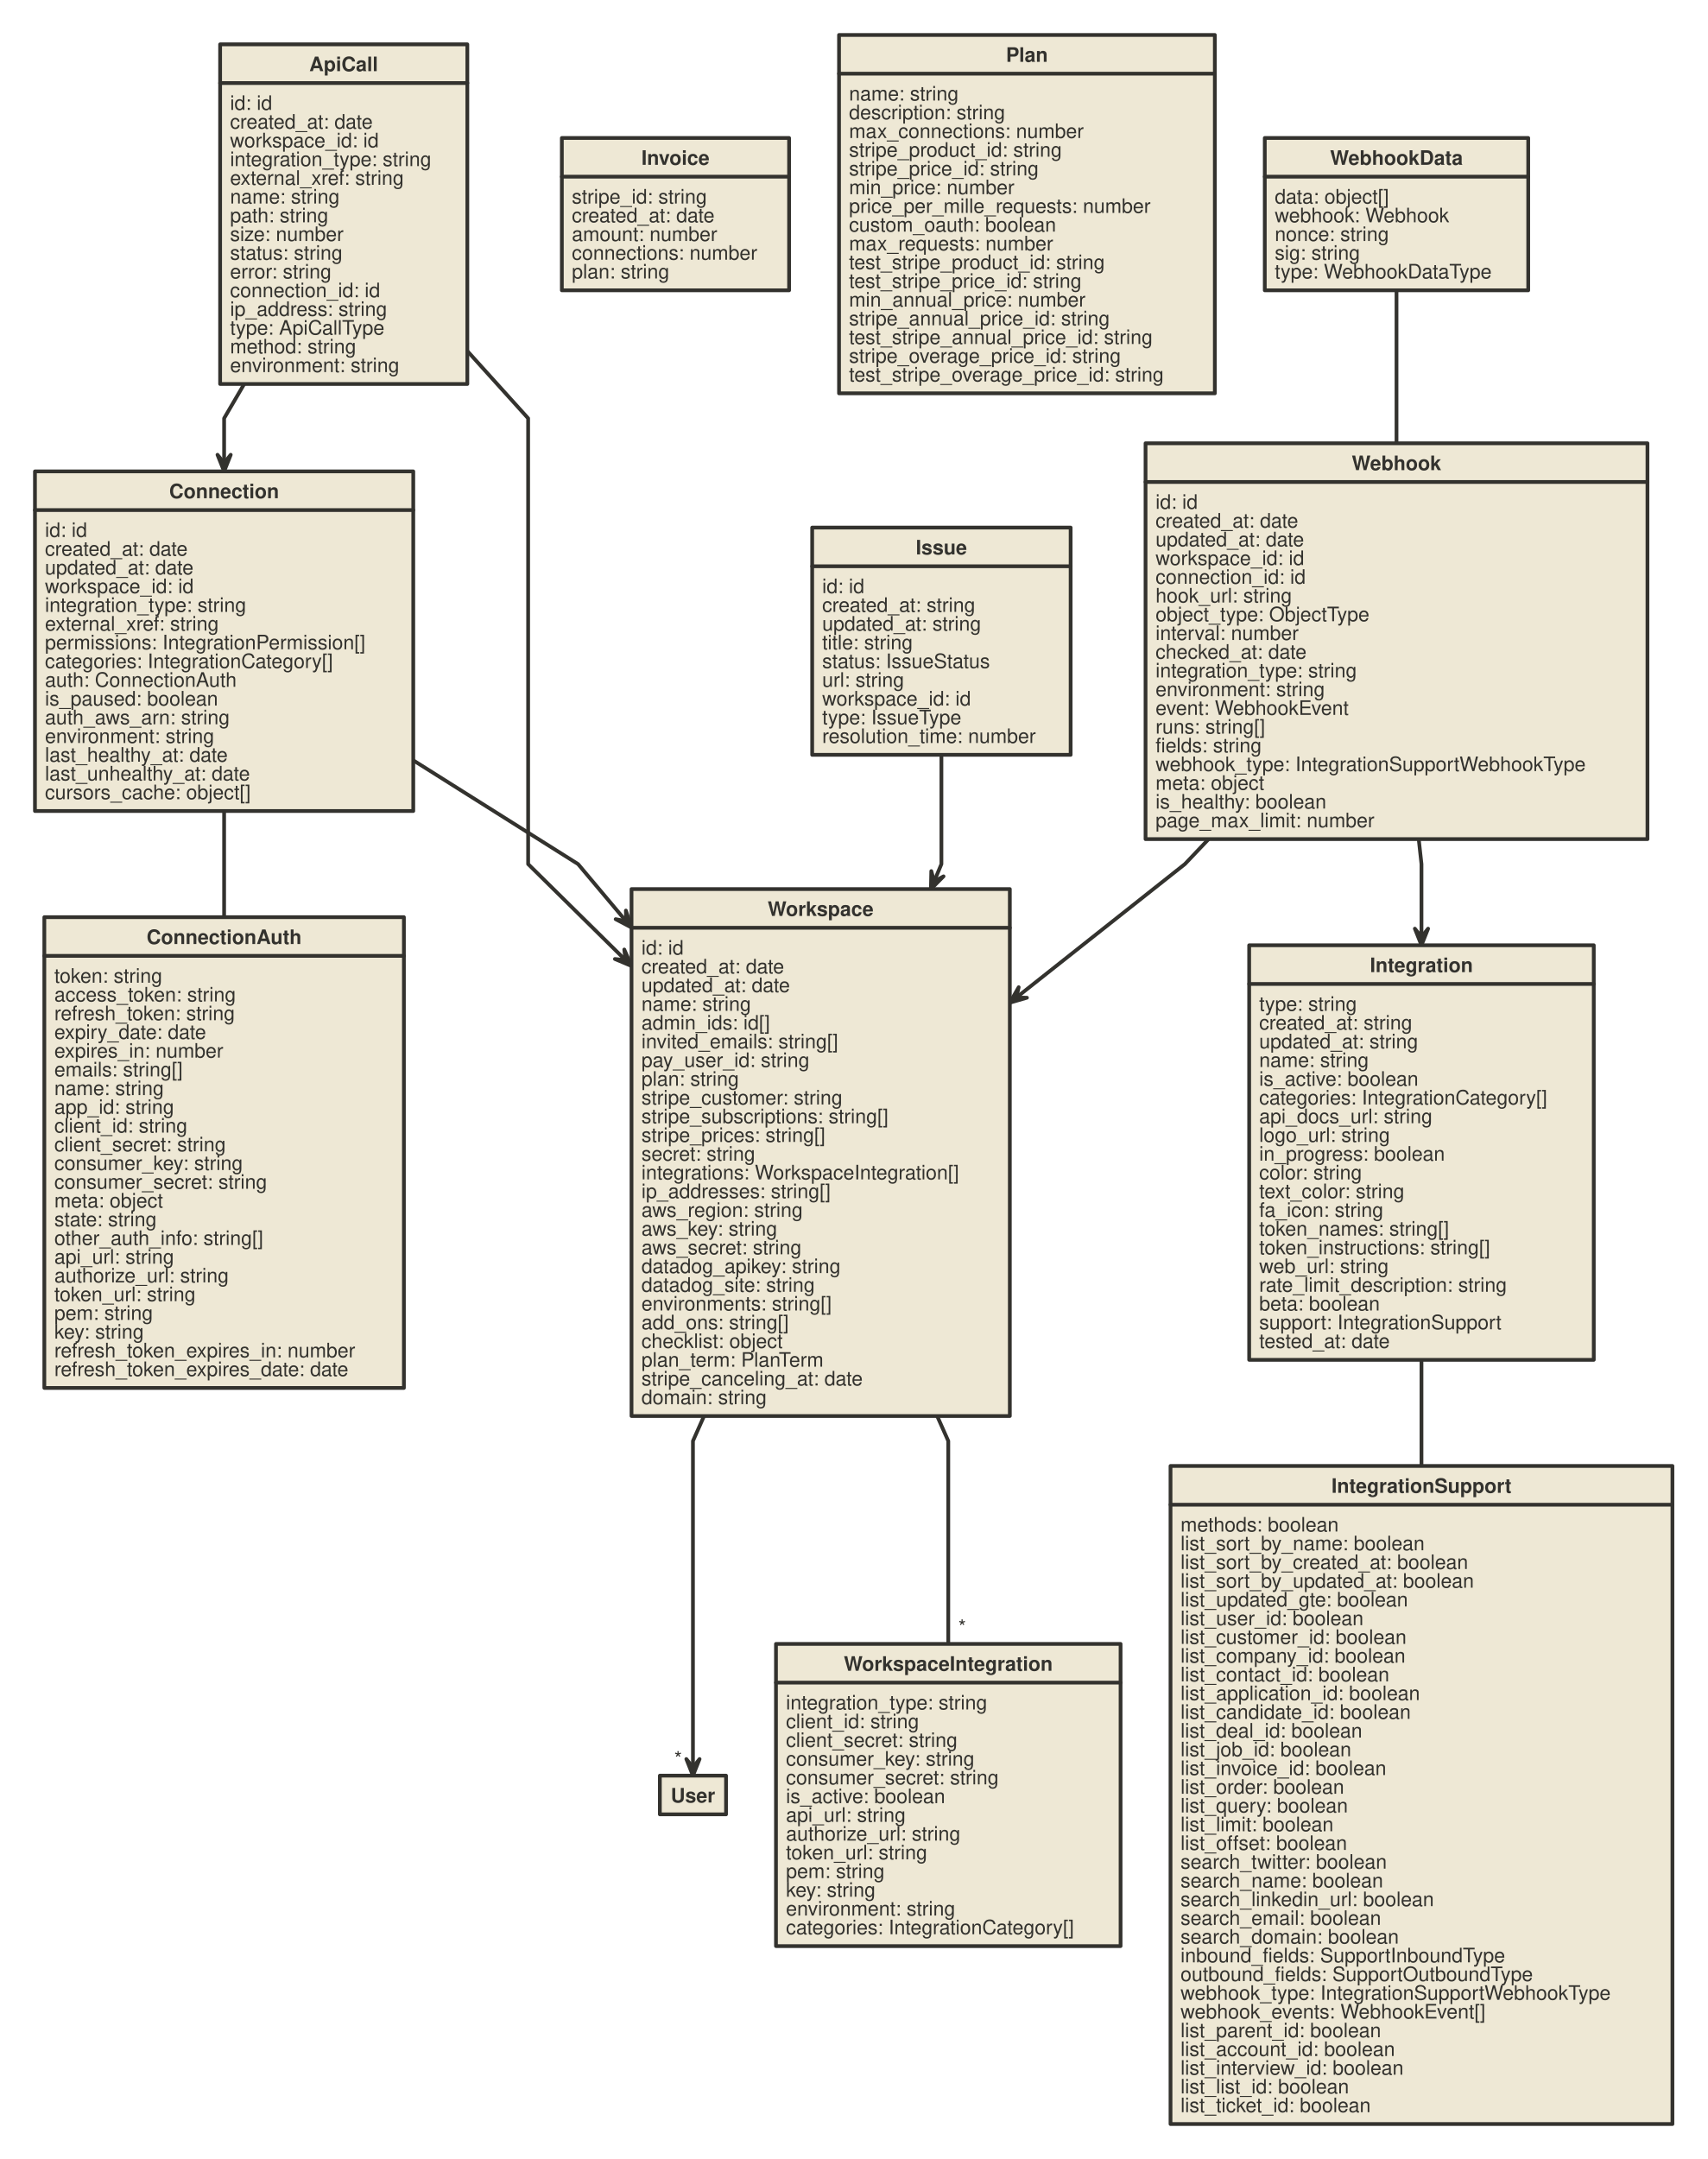
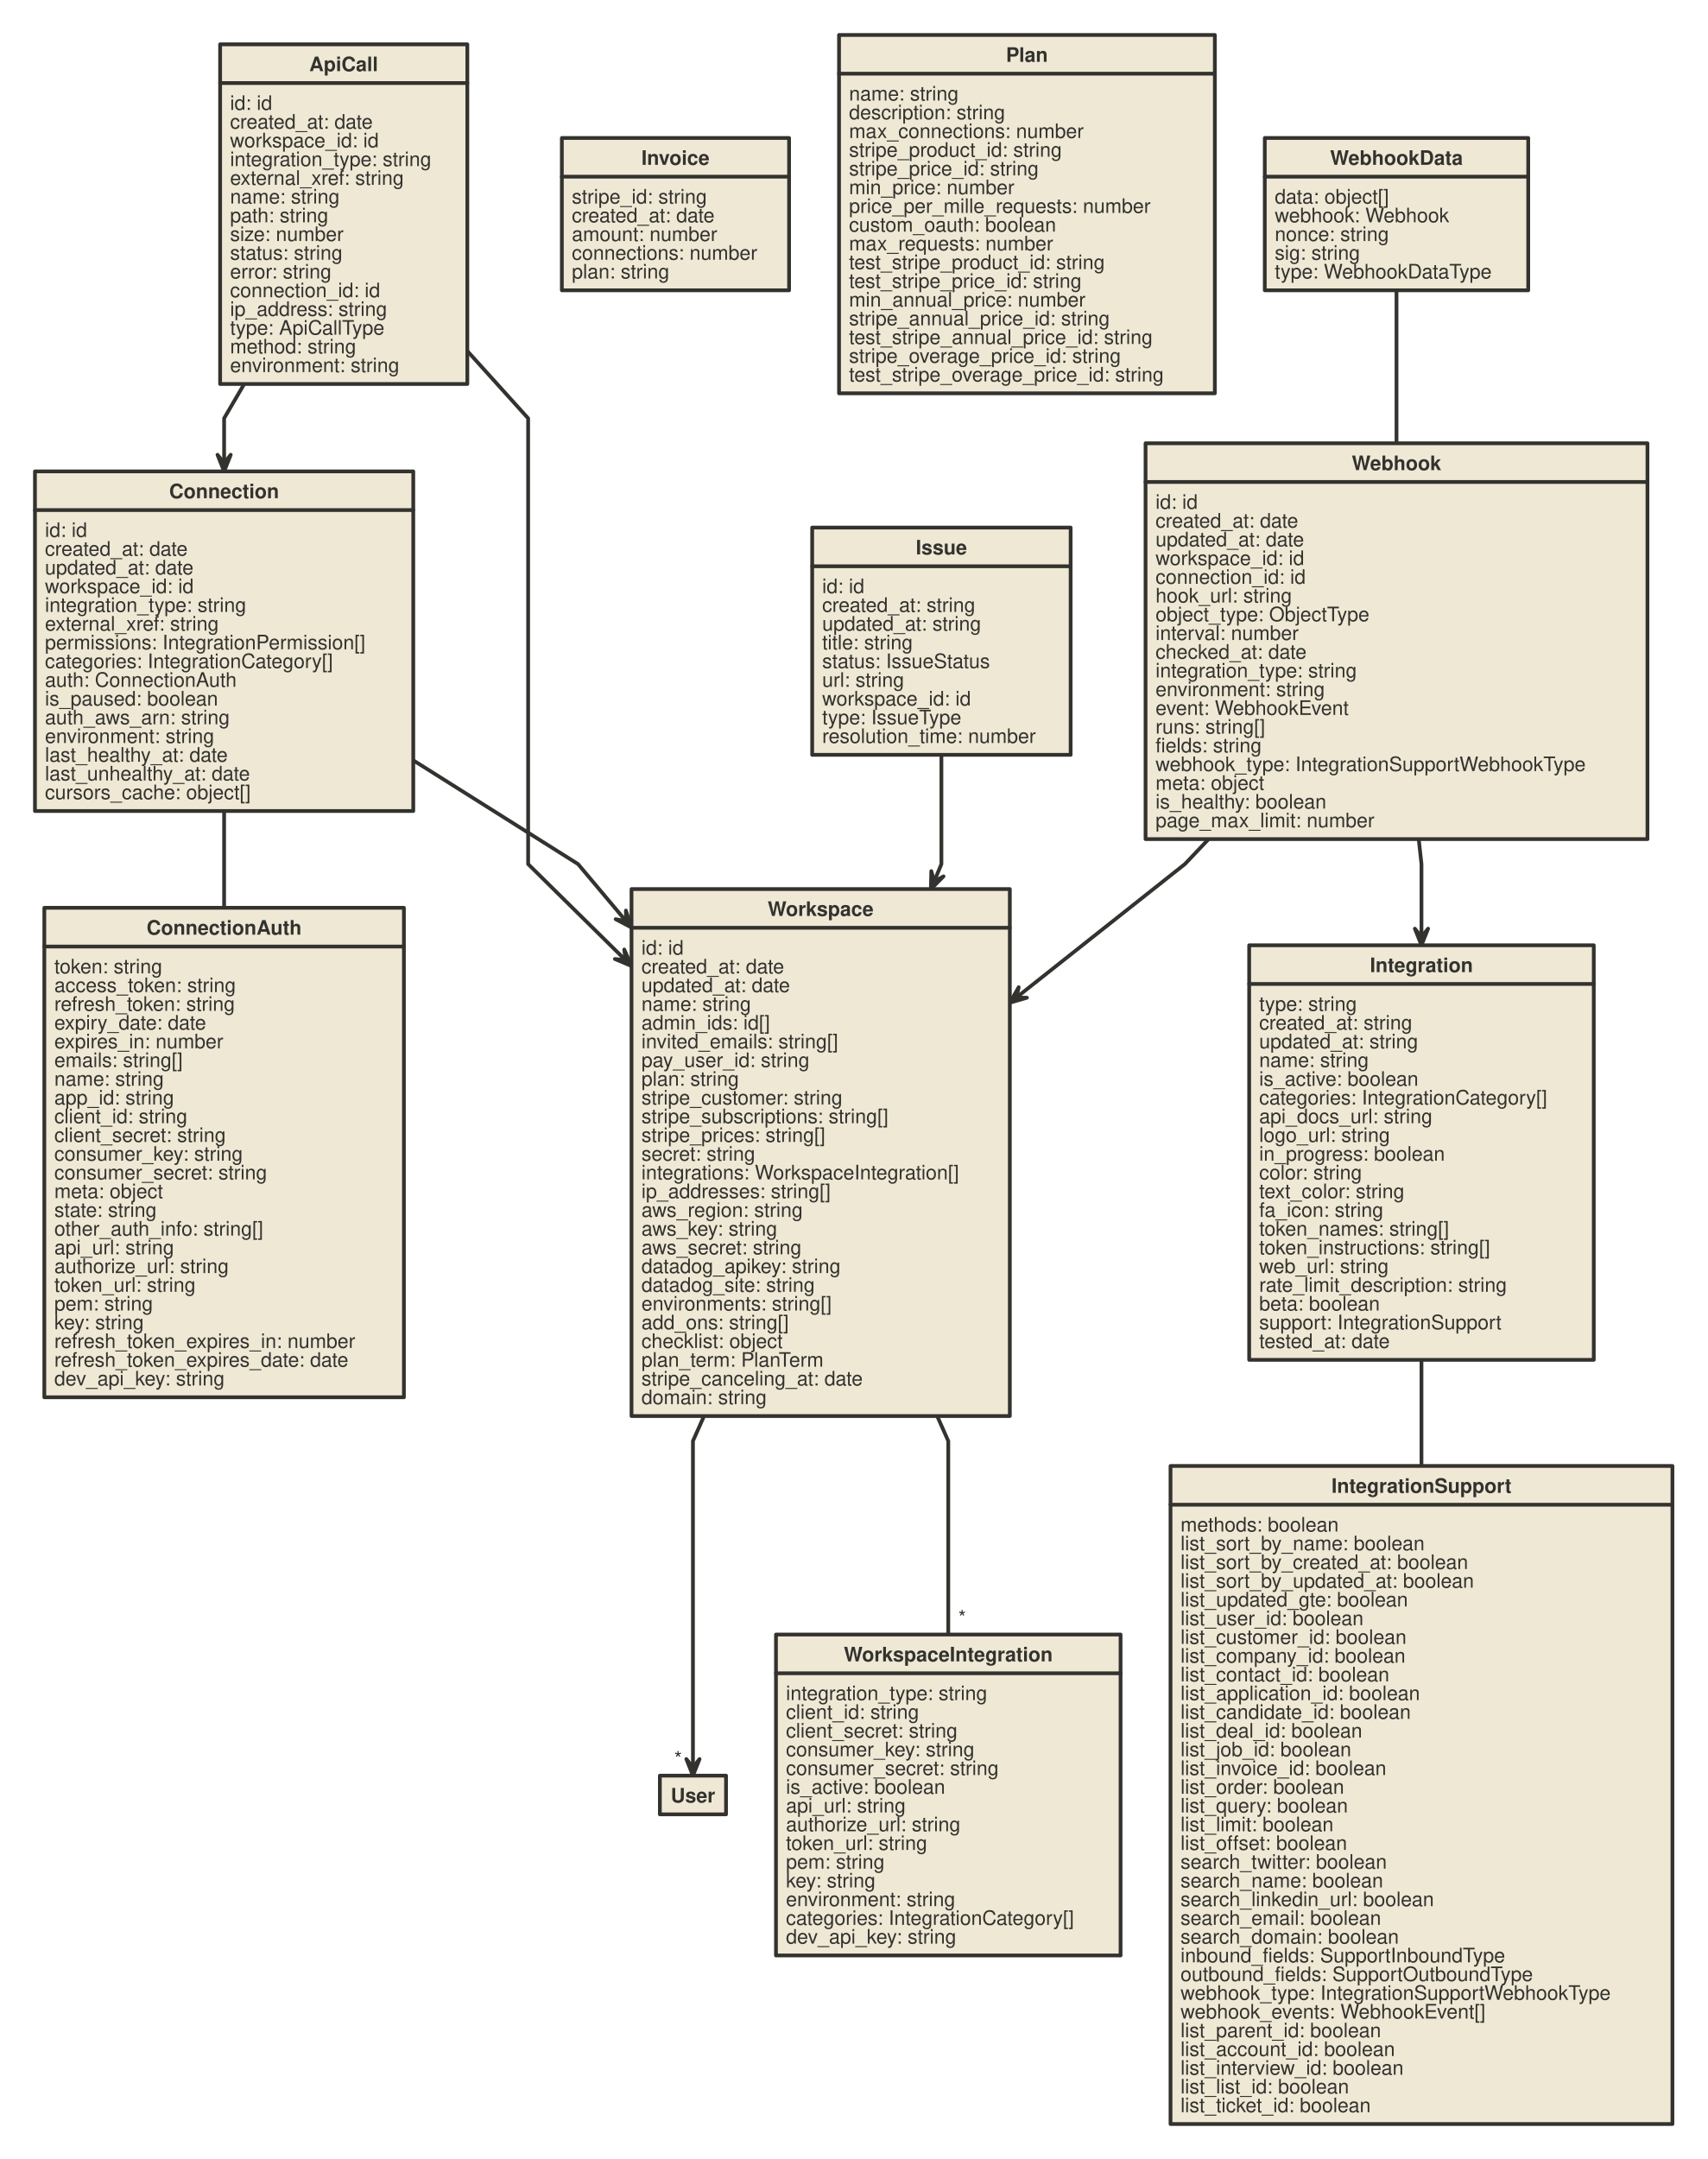
<svg xmlns="http://www.w3.org/2000/svg" version="1.1" baseProfile="full" width="1367.5" height="1729.0" viewbox="0 0 1367.5 1729">
  <g stroke-width="1.0" text-align="left" font="12pt Helvetica, Arial, sans-serif" font-size="12pt" font-family="Helvetica" font-weight="bold" font-style="normal">
    <g font-family="Helvetica" font-size="12pt" font-weight="bold" font-style="normal" stroke-width="3.0" stroke-linejoin="round" stroke-linecap="round" stroke="#33322E">
      <g stroke="transparent" fill="transparent">
        <rect x="0.0" y="0.0" height="1729.0" width="1367.5" stroke="none" />
      </g>
      <g transform="translate(8, 8)" fill="#33322E">
        <g transform="translate(20, 20)" fill="#33322E" font-family="Helvetica" font-size="12pt" font-weight="normal" font-style="normal">
          <path d="M346.3 253.1 L395 307 L395 485.5 L395 485.5 L395 664 L395 664 L473.003 740.921 L473.0 740.9 " fill="none" />
          <path d="M464.5 740.0 L473.0 740.9 L472.0 732.4 L477.8 745.6 Z" />
          <path d="M167.6 279.5 L151.5 307 L151.5 342.833 L151.5 342.8 " fill="none" />
          <path d="M146.2 336.2 L151.5 342.8 L156.8 336.2 L151.5 349.5 Z" />
          <path d="M303.0 580.9 L435 664 L473.459 709.735 L473.5 709.7 " fill="none" />
          <path d="M465.1 708.1 L473.5 709.7 L473.3 701.2 L477.8 714.8 Z" />
-           <path d="M151.5 621.5 L151.5 664 L151.5 706.5 L151.5 706.5 " fill="none" />
+           <path d="M151.5 621.5 L151.5 664 L151.5 699 L151.5 699.0 " fill="none" />
          <path d="M1110.5 1061.0 L1110.5 1126 L1110.5 1146 L1110.5 1146.0 " fill="none" />
          <path d="M726.0 576.5 L726 664 L720.199 677.851 L720.2 677.9 " fill="none" />
          <path d="M717.9 669.6 L720.2 677.9 L727.7 673.8 L717.6 684.0 Z" />
          <path d="M940.0 644.0 L921 664 L785.977 770.908 L786.0 770.9 " fill="none" />
          <path d="M787.9 762.6 L786.0 770.9 L794.5 771.0 L780.8 775.0 Z" />
          <path d="M1108.3 644.0 L1110.5 664 L1110.5 722.333 L1110.5 722.3 " fill="none" />
          <path d="M1105.2 715.7 L1110.5 722.3 L1115.8 715.7 L1110.5 729.0 Z" />
          <path d="M1090.5 204.5 L1090.5 307 L1090.5 327 L1090.5 327.0 " fill="none" />
          <text x="512.0" y="1386.0" stroke="none">*</text>
          <path d="M535.9 1106.0 L527 1126 L527 1387.333 L527.0 1387.3 " fill="none" />
          <path d="M521.7 1380.7 L527.0 1387.3 L532.3 1380.7 L527.0 1394.0 Z" />
-           <text x="739.5" y="1280.5" stroke="none">*</text>
-           <path d="M722.6 1106.0 L731.5 1126 L731.5 1288.5 L731.5 1288.5 " fill="none" />
+           <text x="739.5" y="1273.0" stroke="none">*</text>
+           <path d="M722.6 1106.0 L731.5 1126 L731.5 1281 L731.5 1281.0 " fill="none" />
          <g data-name="ApiCall">
            <g fill="#eee8d5" stroke="#33322E" data-name="ApiCall">
              <rect x="148.3" y="7.5" height="272.0" width="198.0" data-name="ApiCall" />
              <path d="M148.3 38.5 L346.3 38.5" fill="none" data-name="ApiCall" />
            </g>
            <g transform="translate(148.25, 7.5)" font-family="Helvetica" font-size="12pt" font-weight="bold" font-style="normal" data-name="ApiCall">
              <g transform="translate(8, 8)" fill="#33322E" text-align="center" data-name="ApiCall">
                <text x="91.0" y="13.5" stroke="none" text-anchor="middle" data-name="ApiCall">ApiCall</text>
              </g>
            </g>
            <g transform="translate(148.25, 38.5)" font-family="Helvetica" font-size="12pt" font-weight="normal" font-style="normal" data-name="ApiCall">
              <g transform="translate(8, 8)" fill="#33322E" text-align="left" data-name="ApiCall">
                <text x="0.0" y="13.5" stroke="none" data-name="ApiCall">id: id</text>
                <text x="0.0" y="28.5" stroke="none" data-name="ApiCall">created_at: date</text>
                <text x="0.0" y="43.5" stroke="none" data-name="ApiCall">workspace_id: id</text>
                <text x="0.0" y="58.5" stroke="none" data-name="ApiCall">integration_type: string</text>
                <text x="0.0" y="73.5" stroke="none" data-name="ApiCall">external_xref: string</text>
                <text x="0.0" y="88.5" stroke="none" data-name="ApiCall">name: string</text>
                <text x="0.0" y="103.5" stroke="none" data-name="ApiCall">path: string</text>
                <text x="0.0" y="118.5" stroke="none" data-name="ApiCall">size: number</text>
                <text x="0.0" y="133.5" stroke="none" data-name="ApiCall">status: string</text>
                <text x="0.0" y="148.5" stroke="none" data-name="ApiCall">error: string</text>
                <text x="0.0" y="163.5" stroke="none" data-name="ApiCall">connection_id: id</text>
                <text x="0.0" y="178.5" stroke="none" data-name="ApiCall">ip_address: string</text>
                <text x="0.0" y="193.5" stroke="none" data-name="ApiCall">type: ApiCallType</text>
                <text x="0.0" y="208.5" stroke="none" data-name="ApiCall">method: string</text>
                <text x="0.0" y="223.5" stroke="none" data-name="ApiCall">environment: string</text>
              </g>
            </g>
          </g>
          <g data-name="Connection">
            <g fill="#eee8d5" stroke="#33322E" data-name="Connection">
              <rect x="0.0" y="349.5" height="272.0" width="303.0" data-name="Connection" />
              <path d="M0.0 380.5 L303.0 380.5" fill="none" data-name="Connection" />
            </g>
            <g transform="translate(0, 349.5)" font-family="Helvetica" font-size="12pt" font-weight="bold" font-style="normal" data-name="Connection">
              <g transform="translate(8, 8)" fill="#33322E" text-align="center" data-name="Connection">
                <text x="143.5" y="13.5" stroke="none" text-anchor="middle" data-name="Connection">Connection</text>
              </g>
            </g>
            <g transform="translate(0, 380.5)" font-family="Helvetica" font-size="12pt" font-weight="normal" font-style="normal" data-name="Connection">
              <g transform="translate(8, 8)" fill="#33322E" text-align="left" data-name="Connection">
                <text x="0.0" y="13.5" stroke="none" data-name="Connection">id: id</text>
                <text x="0.0" y="28.5" stroke="none" data-name="Connection">created_at: date</text>
                <text x="0.0" y="43.5" stroke="none" data-name="Connection">updated_at: date</text>
                <text x="0.0" y="58.5" stroke="none" data-name="Connection">workspace_id: id</text>
                <text x="0.0" y="73.5" stroke="none" data-name="Connection">integration_type: string</text>
                <text x="0.0" y="88.5" stroke="none" data-name="Connection">external_xref: string</text>
                <text x="0.0" y="103.5" stroke="none" data-name="Connection">permissions: IntegrationPermission[]</text>
                <text x="0.0" y="118.5" stroke="none" data-name="Connection">categories: IntegrationCategory[]</text>
                <text x="0.0" y="133.5" stroke="none" data-name="Connection">auth: ConnectionAuth</text>
                <text x="0.0" y="148.5" stroke="none" data-name="Connection">is_paused: boolean</text>
                <text x="0.0" y="163.5" stroke="none" data-name="Connection">auth_aws_arn: string</text>
                <text x="0.0" y="178.5" stroke="none" data-name="Connection">environment: string</text>
                <text x="0.0" y="193.5" stroke="none" data-name="Connection">last_healthy_at: date</text>
                <text x="0.0" y="208.5" stroke="none" data-name="Connection">last_unhealthy_at: date</text>
                <text x="0.0" y="223.5" stroke="none" data-name="Connection">cursors_cache: object[]</text>
              </g>
            </g>
          </g>
          <g data-name="ConnectionAuth">
            <g fill="#eee8d5" stroke="#33322E" data-name="ConnectionAuth">
-               <rect x="7.5" y="706.5" height="377.0" width="288.0" data-name="ConnectionAuth" />
-               <path d="M7.5 737.5 L295.5 737.5" fill="none" data-name="ConnectionAuth" />
-             </g>
-             <g transform="translate(7.5, 706.5)" font-family="Helvetica" font-size="12pt" font-weight="bold" font-style="normal" data-name="ConnectionAuth">
+               <rect x="7.5" y="699.0" height="392.0" width="288.0" data-name="ConnectionAuth" />
+               <path d="M7.5 730.0 L295.5 730.0" fill="none" data-name="ConnectionAuth" />
+             </g>
+             <g transform="translate(7.5, 699)" font-family="Helvetica" font-size="12pt" font-weight="bold" font-style="normal" data-name="ConnectionAuth">
              <g transform="translate(8, 8)" fill="#33322E" text-align="center" data-name="ConnectionAuth">
                <text x="136.0" y="13.5" stroke="none" text-anchor="middle" data-name="ConnectionAuth">ConnectionAuth</text>
              </g>
            </g>
-             <g transform="translate(7.5, 737.5)" font-family="Helvetica" font-size="12pt" font-weight="normal" font-style="normal" data-name="ConnectionAuth">
+             <g transform="translate(7.5, 730)" font-family="Helvetica" font-size="12pt" font-weight="normal" font-style="normal" data-name="ConnectionAuth">
              <g transform="translate(8, 8)" fill="#33322E" text-align="left" data-name="ConnectionAuth">
                <text x="0.0" y="13.5" stroke="none" data-name="ConnectionAuth">token: string</text>
                <text x="0.0" y="28.5" stroke="none" data-name="ConnectionAuth">access_token: string</text>
                <text x="0.0" y="43.5" stroke="none" data-name="ConnectionAuth">refresh_token: string</text>
                <text x="0.0" y="58.5" stroke="none" data-name="ConnectionAuth">expiry_date: date</text>
                <text x="0.0" y="73.5" stroke="none" data-name="ConnectionAuth">expires_in: number</text>
                <text x="0.0" y="88.5" stroke="none" data-name="ConnectionAuth">emails: string[]</text>
                <text x="0.0" y="103.5" stroke="none" data-name="ConnectionAuth">name: string</text>
                <text x="0.0" y="118.5" stroke="none" data-name="ConnectionAuth">app_id: string</text>
                <text x="0.0" y="133.5" stroke="none" data-name="ConnectionAuth">client_id: string</text>
                <text x="0.0" y="148.5" stroke="none" data-name="ConnectionAuth">client_secret: string</text>
                <text x="0.0" y="163.5" stroke="none" data-name="ConnectionAuth">consumer_key: string</text>
                <text x="0.0" y="178.5" stroke="none" data-name="ConnectionAuth">consumer_secret: string</text>
                <text x="0.0" y="193.5" stroke="none" data-name="ConnectionAuth">meta: object</text>
                <text x="0.0" y="208.5" stroke="none" data-name="ConnectionAuth">state: string</text>
                <text x="0.0" y="223.5" stroke="none" data-name="ConnectionAuth">other_auth_info: string[]</text>
                <text x="0.0" y="238.5" stroke="none" data-name="ConnectionAuth">api_url: string</text>
                <text x="0.0" y="253.5" stroke="none" data-name="ConnectionAuth">authorize_url: string</text>
                <text x="0.0" y="268.5" stroke="none" data-name="ConnectionAuth">token_url: string</text>
                <text x="0.0" y="283.5" stroke="none" data-name="ConnectionAuth">pem: string</text>
                <text x="0.0" y="298.5" stroke="none" data-name="ConnectionAuth">key: string</text>
                <text x="0.0" y="313.5" stroke="none" data-name="ConnectionAuth">refresh_token_expires_in: number</text>
                <text x="0.0" y="328.5" stroke="none" data-name="ConnectionAuth">refresh_token_expires_date: date</text>
+                 <text x="0.0" y="343.5" stroke="none" data-name="ConnectionAuth">dev_api_key: string</text>
              </g>
            </g>
          </g>
          <g data-name="Integration">
            <g fill="#eee8d5" stroke="#33322E" data-name="Integration">
              <rect x="972.5" y="729.0" height="332.0" width="276.0" data-name="Integration" />
              <path d="M972.5 760.0 L1248.5 760.0" fill="none" data-name="Integration" />
            </g>
            <g transform="translate(972.5, 729)" font-family="Helvetica" font-size="12pt" font-weight="bold" font-style="normal" data-name="Integration">
              <g transform="translate(8, 8)" fill="#33322E" text-align="center" data-name="Integration">
                <text x="130.0" y="13.5" stroke="none" text-anchor="middle" data-name="Integration">Integration</text>
              </g>
            </g>
            <g transform="translate(972.5, 760)" font-family="Helvetica" font-size="12pt" font-weight="normal" font-style="normal" data-name="Integration">
              <g transform="translate(8, 8)" fill="#33322E" text-align="left" data-name="Integration">
                <text x="0.0" y="13.5" stroke="none" data-name="Integration">type: string</text>
                <text x="0.0" y="28.5" stroke="none" data-name="Integration">created_at: string</text>
                <text x="0.0" y="43.5" stroke="none" data-name="Integration">updated_at: string</text>
                <text x="0.0" y="58.5" stroke="none" data-name="Integration">name: string</text>
                <text x="0.0" y="73.5" stroke="none" data-name="Integration">is_active: boolean</text>
                <text x="0.0" y="88.5" stroke="none" data-name="Integration">categories: IntegrationCategory[]</text>
                <text x="0.0" y="103.5" stroke="none" data-name="Integration">api_docs_url: string</text>
                <text x="0.0" y="118.5" stroke="none" data-name="Integration">logo_url: string</text>
                <text x="0.0" y="133.5" stroke="none" data-name="Integration">in_progress: boolean</text>
                <text x="0.0" y="148.5" stroke="none" data-name="Integration">color: string</text>
                <text x="0.0" y="163.5" stroke="none" data-name="Integration">text_color: string</text>
                <text x="0.0" y="178.5" stroke="none" data-name="Integration">fa_icon: string</text>
                <text x="0.0" y="193.5" stroke="none" data-name="Integration">token_names: string[]</text>
                <text x="0.0" y="208.5" stroke="none" data-name="Integration">token_instructions: string[]</text>
                <text x="0.0" y="223.5" stroke="none" data-name="Integration">web_url: string</text>
                <text x="0.0" y="238.5" stroke="none" data-name="Integration">rate_limit_description: string</text>
                <text x="0.0" y="253.5" stroke="none" data-name="Integration">beta: boolean</text>
                <text x="0.0" y="268.5" stroke="none" data-name="Integration">support: IntegrationSupport</text>
                <text x="0.0" y="283.5" stroke="none" data-name="Integration">tested_at: date</text>
              </g>
            </g>
          </g>
          <g data-name="IntegrationSupport">
            <g fill="#eee8d5" stroke="#33322E" data-name="IntegrationSupport">
              <rect x="909.5" y="1146.0" height="527.0" width="402.0" data-name="IntegrationSupport" />
              <path d="M909.5 1177.0 L1311.5 1177.0" fill="none" data-name="IntegrationSupport" />
            </g>
            <g transform="translate(909.5, 1146)" font-family="Helvetica" font-size="12pt" font-weight="bold" font-style="normal" data-name="IntegrationSupport">
              <g transform="translate(8, 8)" fill="#33322E" text-align="center" data-name="IntegrationSupport">
                <text x="193.0" y="13.5" stroke="none" text-anchor="middle" data-name="IntegrationSupport">IntegrationSupport</text>
              </g>
            </g>
            <g transform="translate(909.5, 1177)" font-family="Helvetica" font-size="12pt" font-weight="normal" font-style="normal" data-name="IntegrationSupport">
              <g transform="translate(8, 8)" fill="#33322E" text-align="left" data-name="IntegrationSupport">
                <text x="0.0" y="13.5" stroke="none" data-name="IntegrationSupport">methods: boolean</text>
                <text x="0.0" y="28.5" stroke="none" data-name="IntegrationSupport">list_sort_by_name: boolean</text>
                <text x="0.0" y="43.5" stroke="none" data-name="IntegrationSupport">list_sort_by_created_at: boolean</text>
                <text x="0.0" y="58.5" stroke="none" data-name="IntegrationSupport">list_sort_by_updated_at: boolean</text>
                <text x="0.0" y="73.5" stroke="none" data-name="IntegrationSupport">list_updated_gte: boolean</text>
                <text x="0.0" y="88.5" stroke="none" data-name="IntegrationSupport">list_user_id: boolean</text>
                <text x="0.0" y="103.5" stroke="none" data-name="IntegrationSupport">list_customer_id: boolean</text>
                <text x="0.0" y="118.5" stroke="none" data-name="IntegrationSupport">list_company_id: boolean</text>
                <text x="0.0" y="133.5" stroke="none" data-name="IntegrationSupport">list_contact_id: boolean</text>
                <text x="0.0" y="148.5" stroke="none" data-name="IntegrationSupport">list_application_id: boolean</text>
                <text x="0.0" y="163.5" stroke="none" data-name="IntegrationSupport">list_candidate_id: boolean</text>
                <text x="0.0" y="178.5" stroke="none" data-name="IntegrationSupport">list_deal_id: boolean</text>
                <text x="0.0" y="193.5" stroke="none" data-name="IntegrationSupport">list_job_id: boolean</text>
                <text x="0.0" y="208.5" stroke="none" data-name="IntegrationSupport">list_invoice_id: boolean</text>
                <text x="0.0" y="223.5" stroke="none" data-name="IntegrationSupport">list_order: boolean</text>
                <text x="0.0" y="238.5" stroke="none" data-name="IntegrationSupport">list_query: boolean</text>
                <text x="0.0" y="253.5" stroke="none" data-name="IntegrationSupport">list_limit: boolean</text>
                <text x="0.0" y="268.5" stroke="none" data-name="IntegrationSupport">list_offset: boolean</text>
                <text x="0.0" y="283.5" stroke="none" data-name="IntegrationSupport">search_twitter: boolean</text>
                <text x="0.0" y="298.5" stroke="none" data-name="IntegrationSupport">search_name: boolean</text>
                <text x="0.0" y="313.5" stroke="none" data-name="IntegrationSupport">search_linkedin_url: boolean</text>
                <text x="0.0" y="328.5" stroke="none" data-name="IntegrationSupport">search_email: boolean</text>
                <text x="0.0" y="343.5" stroke="none" data-name="IntegrationSupport">search_domain: boolean</text>
                <text x="0.0" y="358.5" stroke="none" data-name="IntegrationSupport">inbound_fields: SupportInboundType</text>
                <text x="0.0" y="373.5" stroke="none" data-name="IntegrationSupport">outbound_fields: SupportOutboundType</text>
                <text x="0.0" y="388.5" stroke="none" data-name="IntegrationSupport">webhook_type: IntegrationSupportWebhookType</text>
                <text x="0.0" y="403.5" stroke="none" data-name="IntegrationSupport">webhook_events: WebhookEvent[]</text>
                <text x="0.0" y="418.5" stroke="none" data-name="IntegrationSupport">list_parent_id: boolean</text>
                <text x="0.0" y="433.5" stroke="none" data-name="IntegrationSupport">list_account_id: boolean</text>
                <text x="0.0" y="448.5" stroke="none" data-name="IntegrationSupport">list_interview_id: boolean</text>
                <text x="0.0" y="463.5" stroke="none" data-name="IntegrationSupport">list_list_id: boolean</text>
                <text x="0.0" y="478.5" stroke="none" data-name="IntegrationSupport">list_ticket_id: boolean</text>
              </g>
            </g>
          </g>
          <g data-name="Invoice">
            <g fill="#eee8d5" stroke="#33322E" data-name="Invoice">
              <rect x="422.0" y="82.5" height="122.0" width="182.0" data-name="Invoice" />
              <path d="M422.0 113.5 L604.0 113.5" fill="none" data-name="Invoice" />
            </g>
            <g transform="translate(422, 82.5)" font-family="Helvetica" font-size="12pt" font-weight="bold" font-style="normal" data-name="Invoice">
              <g transform="translate(8, 8)" fill="#33322E" text-align="center" data-name="Invoice">
                <text x="83.0" y="13.5" stroke="none" text-anchor="middle" data-name="Invoice">Invoice</text>
              </g>
            </g>
            <g transform="translate(422, 113.5)" font-family="Helvetica" font-size="12pt" font-weight="normal" font-style="normal" data-name="Invoice">
              <g transform="translate(8, 8)" fill="#33322E" text-align="left" data-name="Invoice">
                <text x="0.0" y="13.5" stroke="none" data-name="Invoice">stripe_id: string</text>
                <text x="0.0" y="28.5" stroke="none" data-name="Invoice">created_at: date</text>
                <text x="0.0" y="43.5" stroke="none" data-name="Invoice">amount: number</text>
                <text x="0.0" y="58.5" stroke="none" data-name="Invoice">connections: number</text>
                <text x="0.0" y="73.5" stroke="none" data-name="Invoice">plan: string</text>
              </g>
            </g>
          </g>
          <g data-name="Issue">
            <g fill="#eee8d5" stroke="#33322E" data-name="Issue">
              <rect x="622.5" y="394.5" height="182.0" width="207.0" data-name="Issue" />
              <path d="M622.5 425.5 L829.5 425.5" fill="none" data-name="Issue" />
            </g>
            <g transform="translate(622.5, 394.5)" font-family="Helvetica" font-size="12pt" font-weight="bold" font-style="normal" data-name="Issue">
              <g transform="translate(8, 8)" fill="#33322E" text-align="center" data-name="Issue">
                <text x="95.5" y="13.5" stroke="none" text-anchor="middle" data-name="Issue">Issue</text>
              </g>
            </g>
            <g transform="translate(622.5, 425.5)" font-family="Helvetica" font-size="12pt" font-weight="normal" font-style="normal" data-name="Issue">
              <g transform="translate(8, 8)" fill="#33322E" text-align="left" data-name="Issue">
                <text x="0.0" y="13.5" stroke="none" data-name="Issue">id: id</text>
                <text x="0.0" y="28.5" stroke="none" data-name="Issue">created_at: string</text>
                <text x="0.0" y="43.5" stroke="none" data-name="Issue">updated_at: string</text>
                <text x="0.0" y="58.5" stroke="none" data-name="Issue">title: string</text>
                <text x="0.0" y="73.5" stroke="none" data-name="Issue">status: IssueStatus</text>
                <text x="0.0" y="88.5" stroke="none" data-name="Issue">url: string</text>
                <text x="0.0" y="103.5" stroke="none" data-name="Issue">workspace_id: id</text>
                <text x="0.0" y="118.5" stroke="none" data-name="Issue">type: IssueType</text>
                <text x="0.0" y="133.5" stroke="none" data-name="Issue">resolution_time: number</text>
              </g>
            </g>
          </g>
          <g data-name="Plan">
            <g fill="#eee8d5" stroke="#33322E" data-name="Plan">
              <rect x="644.0" y="0.0" height="287.0" width="301.0" data-name="Plan" />
              <path d="M644.0 31.0 L945.0 31.0" fill="none" data-name="Plan" />
            </g>
            <g transform="translate(644, 0)" font-family="Helvetica" font-size="12pt" font-weight="bold" font-style="normal" data-name="Plan">
              <g transform="translate(8, 8)" fill="#33322E" text-align="center" data-name="Plan">
                <text x="142.5" y="13.5" stroke="none" text-anchor="middle" data-name="Plan">Plan</text>
              </g>
            </g>
            <g transform="translate(644, 31)" font-family="Helvetica" font-size="12pt" font-weight="normal" font-style="normal" data-name="Plan">
              <g transform="translate(8, 8)" fill="#33322E" text-align="left" data-name="Plan">
                <text x="0.0" y="13.5" stroke="none" data-name="Plan">name: string</text>
                <text x="0.0" y="28.5" stroke="none" data-name="Plan">description: string</text>
                <text x="0.0" y="43.5" stroke="none" data-name="Plan">max_connections: number</text>
                <text x="0.0" y="58.5" stroke="none" data-name="Plan">stripe_product_id: string</text>
                <text x="0.0" y="73.5" stroke="none" data-name="Plan">stripe_price_id: string</text>
                <text x="0.0" y="88.5" stroke="none" data-name="Plan">min_price: number</text>
                <text x="0.0" y="103.5" stroke="none" data-name="Plan">price_per_mille_requests: number</text>
                <text x="0.0" y="118.5" stroke="none" data-name="Plan">custom_oauth: boolean</text>
                <text x="0.0" y="133.5" stroke="none" data-name="Plan">max_requests: number</text>
                <text x="0.0" y="148.5" stroke="none" data-name="Plan">test_stripe_product_id: string</text>
                <text x="0.0" y="163.5" stroke="none" data-name="Plan">test_stripe_price_id: string</text>
                <text x="0.0" y="178.5" stroke="none" data-name="Plan">min_annual_price: number</text>
                <text x="0.0" y="193.5" stroke="none" data-name="Plan">stripe_annual_price_id: string</text>
                <text x="0.0" y="208.5" stroke="none" data-name="Plan">test_stripe_annual_price_id: string</text>
                <text x="0.0" y="223.5" stroke="none" data-name="Plan">stripe_overage_price_id: string</text>
                <text x="0.0" y="238.5" stroke="none" data-name="Plan">test_stripe_overage_price_id: string</text>
              </g>
            </g>
          </g>
          <g data-name="Webhook">
            <g fill="#eee8d5" stroke="#33322E" data-name="Webhook">
              <rect x="889.5" y="327.0" height="317.0" width="402.0" data-name="Webhook" />
              <path d="M889.5 358.0 L1291.5 358.0" fill="none" data-name="Webhook" />
            </g>
            <g transform="translate(889.5, 327)" font-family="Helvetica" font-size="12pt" font-weight="bold" font-style="normal" data-name="Webhook">
              <g transform="translate(8, 8)" fill="#33322E" text-align="center" data-name="Webhook">
                <text x="193.0" y="13.5" stroke="none" text-anchor="middle" data-name="Webhook">Webhook</text>
              </g>
            </g>
            <g transform="translate(889.5, 358)" font-family="Helvetica" font-size="12pt" font-weight="normal" font-style="normal" data-name="Webhook">
              <g transform="translate(8, 8)" fill="#33322E" text-align="left" data-name="Webhook">
                <text x="0.0" y="13.5" stroke="none" data-name="Webhook">id: id</text>
                <text x="0.0" y="28.5" stroke="none" data-name="Webhook">created_at: date</text>
                <text x="0.0" y="43.5" stroke="none" data-name="Webhook">updated_at: date</text>
                <text x="0.0" y="58.5" stroke="none" data-name="Webhook">workspace_id: id</text>
                <text x="0.0" y="73.5" stroke="none" data-name="Webhook">connection_id: id</text>
                <text x="0.0" y="88.5" stroke="none" data-name="Webhook">hook_url: string</text>
                <text x="0.0" y="103.5" stroke="none" data-name="Webhook">object_type: ObjectType</text>
                <text x="0.0" y="118.5" stroke="none" data-name="Webhook">interval: number</text>
                <text x="0.0" y="133.5" stroke="none" data-name="Webhook">checked_at: date</text>
                <text x="0.0" y="148.5" stroke="none" data-name="Webhook">integration_type: string</text>
                <text x="0.0" y="163.5" stroke="none" data-name="Webhook">environment: string</text>
                <text x="0.0" y="178.5" stroke="none" data-name="Webhook">event: WebhookEvent</text>
                <text x="0.0" y="193.5" stroke="none" data-name="Webhook">runs: string[]</text>
                <text x="0.0" y="208.5" stroke="none" data-name="Webhook">fields: string</text>
                <text x="0.0" y="223.5" stroke="none" data-name="Webhook">webhook_type: IntegrationSupportWebhookType</text>
                <text x="0.0" y="238.5" stroke="none" data-name="Webhook">meta: object</text>
                <text x="0.0" y="253.5" stroke="none" data-name="Webhook">is_healthy: boolean</text>
                <text x="0.0" y="268.5" stroke="none" data-name="Webhook">page_max_limit: number</text>
              </g>
            </g>
          </g>
          <g data-name="WebhookData">
            <g fill="#eee8d5" stroke="#33322E" data-name="WebhookData">
              <rect x="985.0" y="82.5" height="122.0" width="211.0" data-name="WebhookData" />
              <path d="M985.0 113.5 L1196.0 113.5" fill="none" data-name="WebhookData" />
            </g>
            <g transform="translate(985, 82.5)" font-family="Helvetica" font-size="12pt" font-weight="bold" font-style="normal" data-name="WebhookData">
              <g transform="translate(8, 8)" fill="#33322E" text-align="center" data-name="WebhookData">
                <text x="97.5" y="13.5" stroke="none" text-anchor="middle" data-name="WebhookData">WebhookData</text>
              </g>
            </g>
            <g transform="translate(985, 113.5)" font-family="Helvetica" font-size="12pt" font-weight="normal" font-style="normal" data-name="WebhookData">
              <g transform="translate(8, 8)" fill="#33322E" text-align="left" data-name="WebhookData">
                <text x="0.0" y="13.5" stroke="none" data-name="WebhookData">data: object[]</text>
                <text x="0.0" y="28.5" stroke="none" data-name="WebhookData">webhook: Webhook</text>
                <text x="0.0" y="43.5" stroke="none" data-name="WebhookData">nonce: string</text>
                <text x="0.0" y="58.5" stroke="none" data-name="WebhookData">sig: string</text>
                <text x="0.0" y="73.5" stroke="none" data-name="WebhookData">type: WebhookDataType</text>
              </g>
            </g>
          </g>
          <g data-name="Workspace">
            <g fill="#eee8d5" stroke="#33322E" data-name="Workspace">
              <rect x="477.8" y="684.0" height="422.0" width="303.0" data-name="Workspace" />
              <path d="M477.8 715.0 L780.8 715.0" fill="none" data-name="Workspace" />
            </g>
            <g transform="translate(477.75, 684)" font-family="Helvetica" font-size="12pt" font-weight="bold" font-style="normal" data-name="Workspace">
              <g transform="translate(8, 8)" fill="#33322E" text-align="center" data-name="Workspace">
                <text x="143.5" y="13.5" stroke="none" text-anchor="middle" data-name="Workspace">Workspace</text>
              </g>
            </g>
            <g transform="translate(477.75, 715)" font-family="Helvetica" font-size="12pt" font-weight="normal" font-style="normal" data-name="Workspace">
              <g transform="translate(8, 8)" fill="#33322E" text-align="left" data-name="Workspace">
                <text x="0.0" y="13.5" stroke="none" data-name="Workspace">id: id</text>
                <text x="0.0" y="28.5" stroke="none" data-name="Workspace">created_at: date</text>
                <text x="0.0" y="43.5" stroke="none" data-name="Workspace">updated_at: date</text>
                <text x="0.0" y="58.5" stroke="none" data-name="Workspace">name: string</text>
                <text x="0.0" y="73.5" stroke="none" data-name="Workspace">admin_ids: id[]</text>
                <text x="0.0" y="88.5" stroke="none" data-name="Workspace">invited_emails: string[]</text>
                <text x="0.0" y="103.5" stroke="none" data-name="Workspace">pay_user_id: string</text>
                <text x="0.0" y="118.5" stroke="none" data-name="Workspace">plan: string</text>
                <text x="0.0" y="133.5" stroke="none" data-name="Workspace">stripe_customer: string</text>
                <text x="0.0" y="148.5" stroke="none" data-name="Workspace">stripe_subscriptions: string[]</text>
                <text x="0.0" y="163.5" stroke="none" data-name="Workspace">stripe_prices: string[]</text>
                <text x="0.0" y="178.5" stroke="none" data-name="Workspace">secret: string</text>
                <text x="0.0" y="193.5" stroke="none" data-name="Workspace">integrations: WorkspaceIntegration[]</text>
                <text x="0.0" y="208.5" stroke="none" data-name="Workspace">ip_addresses: string[]</text>
                <text x="0.0" y="223.5" stroke="none" data-name="Workspace">aws_region: string</text>
                <text x="0.0" y="238.5" stroke="none" data-name="Workspace">aws_key: string</text>
                <text x="0.0" y="253.5" stroke="none" data-name="Workspace">aws_secret: string</text>
                <text x="0.0" y="268.5" stroke="none" data-name="Workspace">datadog_apikey: string</text>
                <text x="0.0" y="283.5" stroke="none" data-name="Workspace">datadog_site: string</text>
                <text x="0.0" y="298.5" stroke="none" data-name="Workspace">environments: string[]</text>
                <text x="0.0" y="313.5" stroke="none" data-name="Workspace">add_ons: string[]</text>
                <text x="0.0" y="328.5" stroke="none" data-name="Workspace">checklist: object</text>
                <text x="0.0" y="343.5" stroke="none" data-name="Workspace">plan_term: PlanTerm</text>
                <text x="0.0" y="358.5" stroke="none" data-name="Workspace">stripe_canceling_at: date</text>
                <text x="0.0" y="373.5" stroke="none" data-name="Workspace">domain: string</text>
              </g>
            </g>
          </g>
          <g data-name="WorkspaceIntegration">
            <g fill="#eee8d5" stroke="#33322E" data-name="WorkspaceIntegration">
-               <rect x="593.5" y="1288.5" height="242.0" width="276.0" data-name="WorkspaceIntegration" />
-               <path d="M593.5 1319.5 L869.5 1319.5" fill="none" data-name="WorkspaceIntegration" />
-             </g>
-             <g transform="translate(593.5, 1288.5)" font-family="Helvetica" font-size="12pt" font-weight="bold" font-style="normal" data-name="WorkspaceIntegration">
+               <rect x="593.5" y="1281.0" height="257.0" width="276.0" data-name="WorkspaceIntegration" />
+               <path d="M593.5 1312.0 L869.5 1312.0" fill="none" data-name="WorkspaceIntegration" />
+             </g>
+             <g transform="translate(593.5, 1281)" font-family="Helvetica" font-size="12pt" font-weight="bold" font-style="normal" data-name="WorkspaceIntegration">
              <g transform="translate(8, 8)" fill="#33322E" text-align="center" data-name="WorkspaceIntegration">
                <text x="130.0" y="13.5" stroke="none" text-anchor="middle" data-name="WorkspaceIntegration">WorkspaceIntegration</text>
              </g>
            </g>
-             <g transform="translate(593.5, 1319.5)" font-family="Helvetica" font-size="12pt" font-weight="normal" font-style="normal" data-name="WorkspaceIntegration">
+             <g transform="translate(593.5, 1312)" font-family="Helvetica" font-size="12pt" font-weight="normal" font-style="normal" data-name="WorkspaceIntegration">
              <g transform="translate(8, 8)" fill="#33322E" text-align="left" data-name="WorkspaceIntegration">
                <text x="0.0" y="13.5" stroke="none" data-name="WorkspaceIntegration">integration_type: string</text>
                <text x="0.0" y="28.5" stroke="none" data-name="WorkspaceIntegration">client_id: string</text>
                <text x="0.0" y="43.5" stroke="none" data-name="WorkspaceIntegration">client_secret: string</text>
                <text x="0.0" y="58.5" stroke="none" data-name="WorkspaceIntegration">consumer_key: string</text>
                <text x="0.0" y="73.5" stroke="none" data-name="WorkspaceIntegration">consumer_secret: string</text>
                <text x="0.0" y="88.5" stroke="none" data-name="WorkspaceIntegration">is_active: boolean</text>
                <text x="0.0" y="103.5" stroke="none" data-name="WorkspaceIntegration">api_url: string</text>
                <text x="0.0" y="118.5" stroke="none" data-name="WorkspaceIntegration">authorize_url: string</text>
                <text x="0.0" y="133.5" stroke="none" data-name="WorkspaceIntegration">token_url: string</text>
                <text x="0.0" y="148.5" stroke="none" data-name="WorkspaceIntegration">pem: string</text>
                <text x="0.0" y="163.5" stroke="none" data-name="WorkspaceIntegration">key: string</text>
                <text x="0.0" y="178.5" stroke="none" data-name="WorkspaceIntegration">environment: string</text>
                <text x="0.0" y="193.5" stroke="none" data-name="WorkspaceIntegration">categories: IntegrationCategory[]</text>
+                 <text x="0.0" y="208.5" stroke="none" data-name="WorkspaceIntegration">dev_api_key: string</text>
              </g>
            </g>
          </g>
          <g data-name="User">
            <g fill="#eee8d5" stroke="#33322E" data-name="User">
              <rect x="500.5" y="1394.0" height="31.0" width="53.0" data-name="User" />
            </g>
            <g transform="translate(500.5, 1394)" font-family="Helvetica" font-size="12pt" font-weight="bold" font-style="normal" data-name="User">
              <g transform="translate(8, 8)" fill="#33322E" text-align="center" data-name="User">
                <text x="18.5" y="13.5" stroke="none" text-anchor="middle" data-name="User">User</text>
              </g>
            </g>
          </g>
        </g>
      </g>
    </g>
  </g>
</svg>
